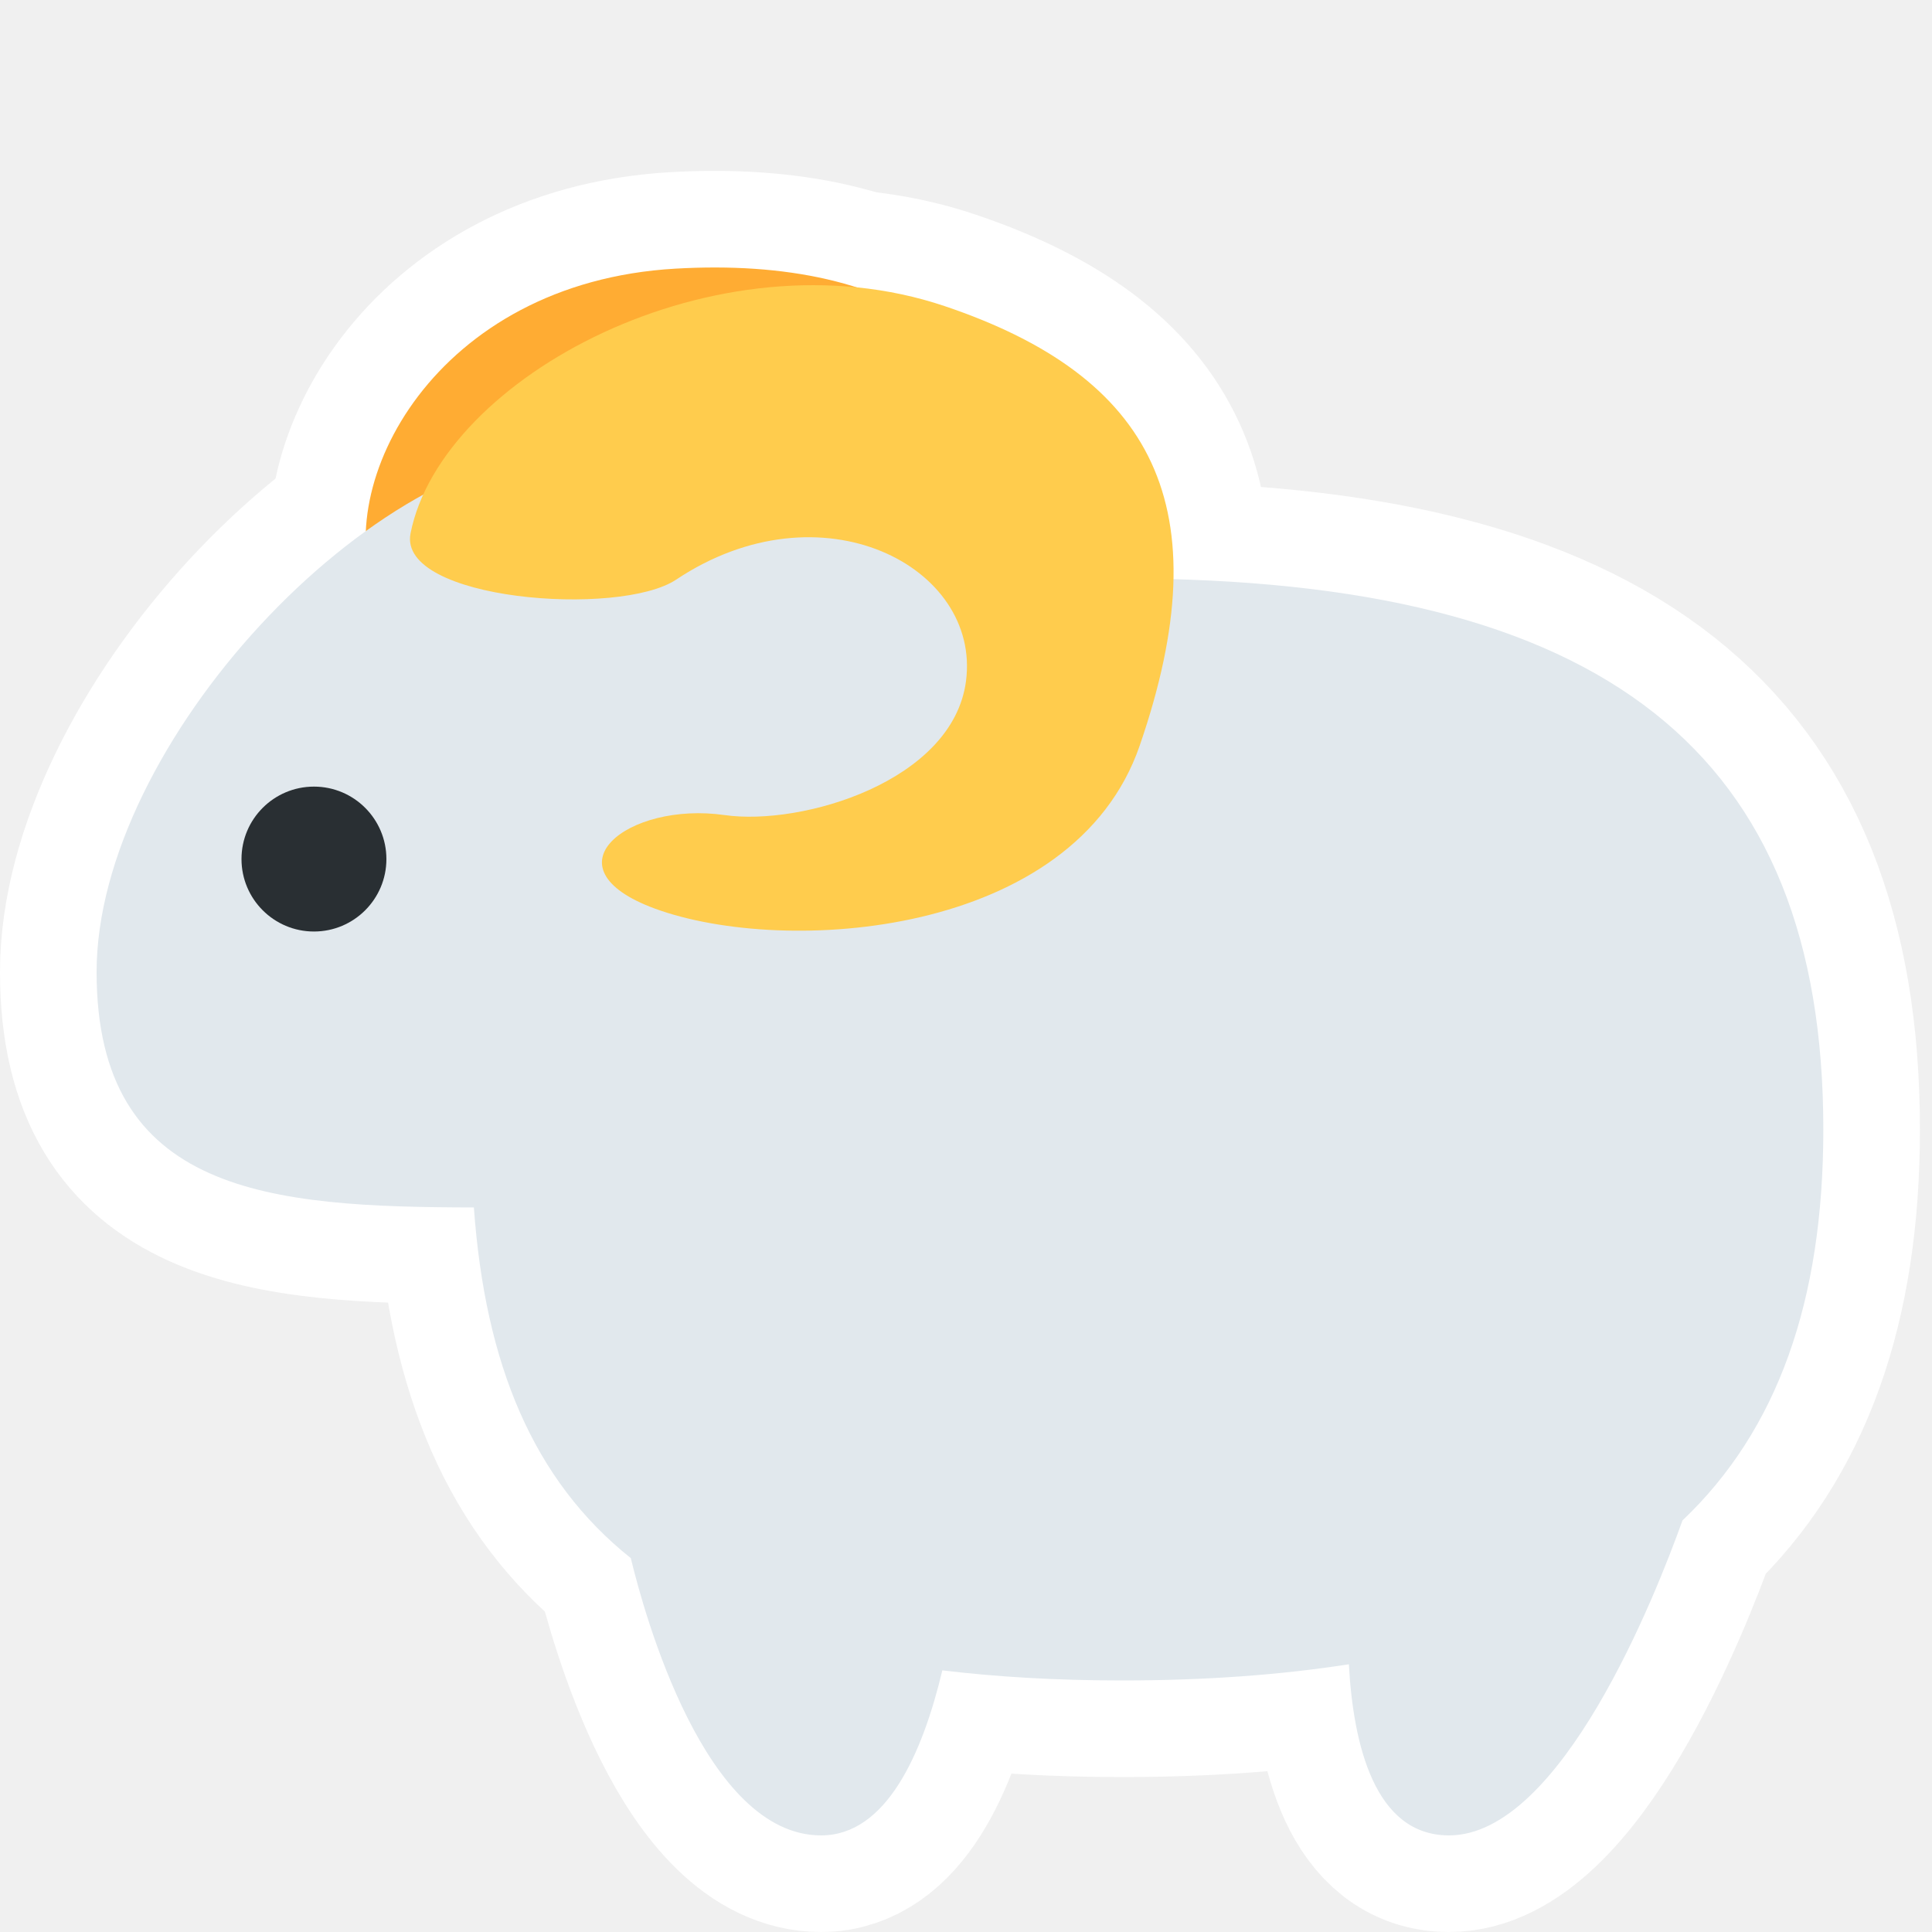
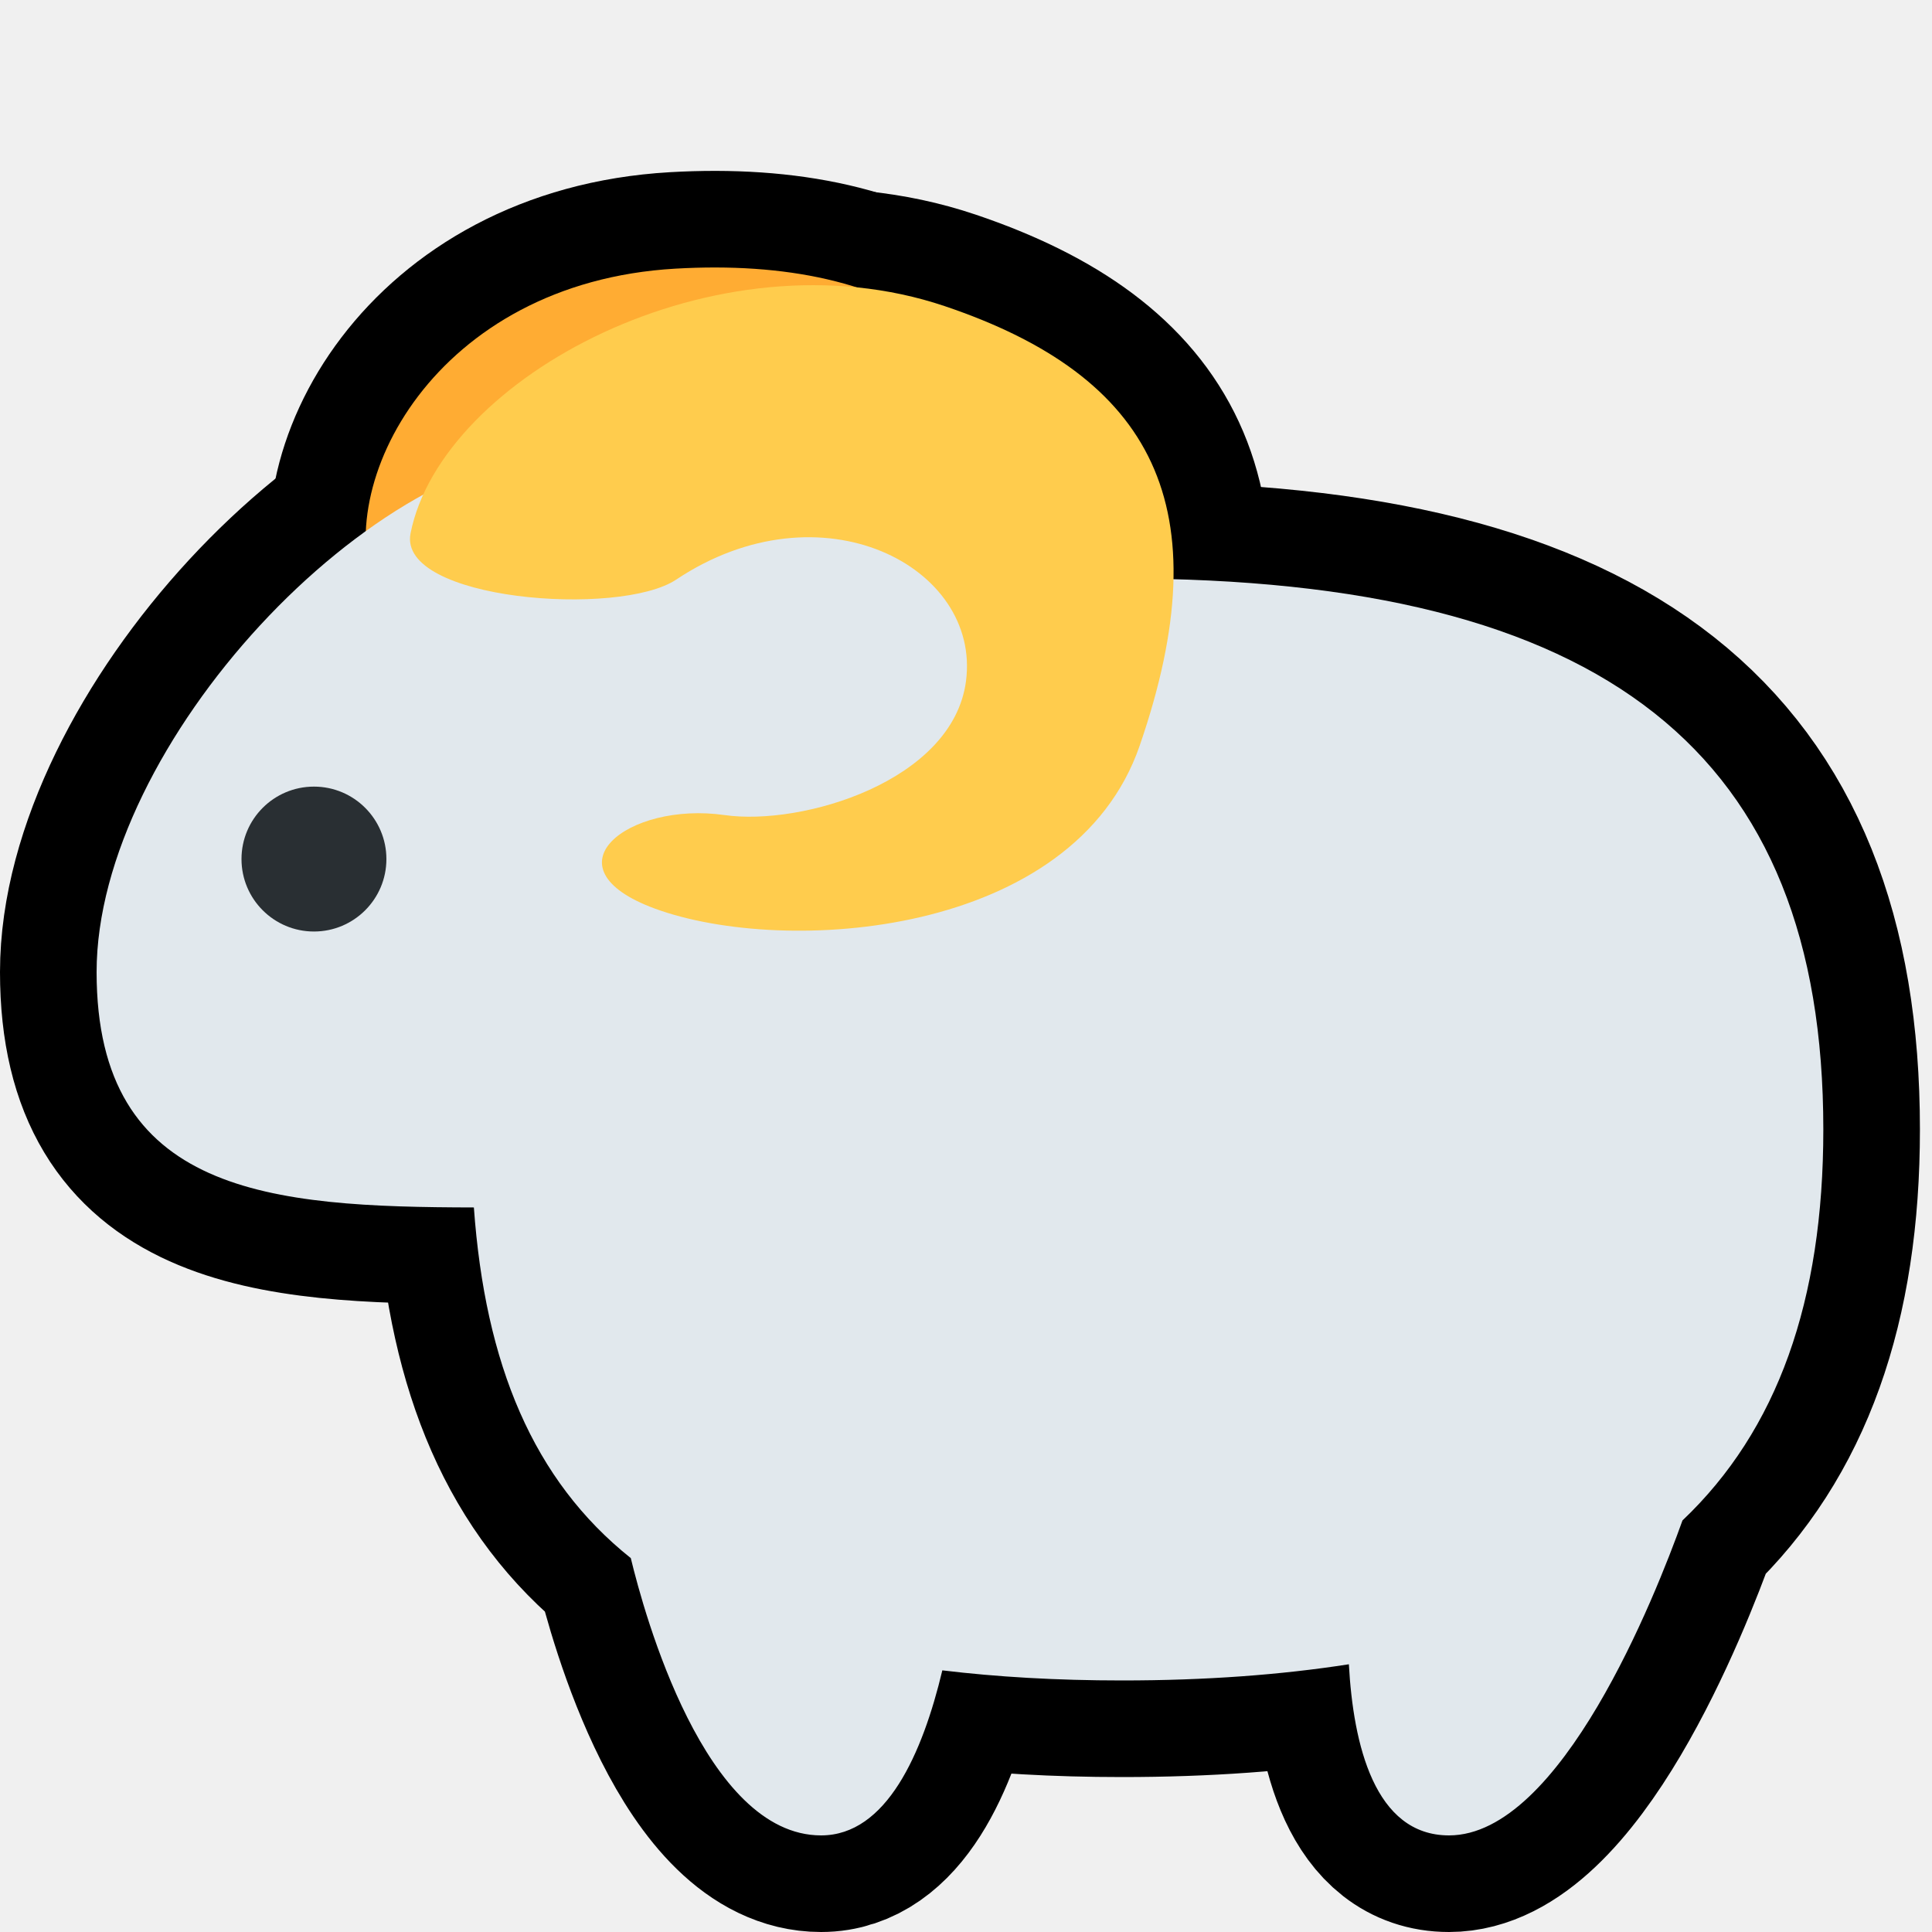
<svg xmlns="http://www.w3.org/2000/svg" viewBox="-2 -2 40 40">
  <g>
-     <path d="M11.983 3.562c4.543-.262 7.824 1.597 8.089 6.826.215 4.19-5.184 6.79-8.046 6.879-2.462.077-1.353-1.852.61-2.334 1.576-.387 4.124-2.413 3.602-4.44-.597-2.32-4.315-2.684-6.351.292-.798 1.167-3.554.873-4.096-.434-.958-2.309 1.211-6.502 6.192-6.789z" stroke="white" stroke-linejoin="round" stroke-width="4px" />
-     <path d="M35.75 21.384c0-7.783-4.495-11.407-14.519-11.407-1.087 0-2.083.051-3.018.137-1.36-2.423-4.845-2.828-8.213-2.828-4.304 0-10 6.145-10 10.839 0 4.608 3.606 4.866 7.811 4.874.233 3.245 1.226 5.647 3.249 7.26C11.337 31.409 12.594 36 15 36c1.353 0 2.099-1.695 2.51-3.417 1.128.136 2.359.209 3.722.209 1.733 0 3.288-.116 4.695-.335C26.017 34.114 26.458 36 28 36c2.317 0 4.273-4.956 4.834-6.521 1.969-1.87 2.916-4.545 2.916-8.095z" stroke="white" stroke-linejoin="round" stroke-width="4px" />
-     <circle cx="4.5" cy="15.786" r="1.5" stroke="white" stroke-linejoin="round" stroke-width="4px" />
-     <path d="M17.562 4.339c4.312 1.455 5.74 4.148 4.034 9.099-1.367 3.967-7.345 4.361-10.034 3.375C9.25 15.964 11 14.589 13 14.875c1.606.23 4.727-.698 5-2.773C18.312 9.727 15 8 12 10c-1.177.785-5.774.43-5.5-.958.638-3.226 6.335-6.298 11.062-4.703z" stroke="white" stroke-linejoin="round" stroke-width="4px" />
+     <path d="M11.983 3.562c4.543-.262 7.824 1.597 8.089 6.826.215 4.19-5.184 6.79-8.046 6.879-2.462.077-1.353-1.852.61-2.334 1.576-.387 4.124-2.413 3.602-4.44-.597-2.32-4.315-2.684-6.351.292-.798 1.167-3.554.873-4.096-.434-.958-2.309 1.211-6.502 6.192-6.789z" stroke="black" stroke-linejoin="round" stroke-width="4px" />
+     <path d="M35.75 21.384c0-7.783-4.495-11.407-14.519-11.407-1.087 0-2.083.051-3.018.137-1.36-2.423-4.845-2.828-8.213-2.828-4.304 0-10 6.145-10 10.839 0 4.608 3.606 4.866 7.811 4.874.233 3.245 1.226 5.647 3.249 7.26C11.337 31.409 12.594 36 15 36c1.353 0 2.099-1.695 2.51-3.417 1.128.136 2.359.209 3.722.209 1.733 0 3.288-.116 4.695-.335C26.017 34.114 26.458 36 28 36c2.317 0 4.273-4.956 4.834-6.521 1.969-1.87 2.916-4.545 2.916-8.095z" stroke="black" stroke-linejoin="round" stroke-width="4px" />
+     <circle cx="4.5" cy="15.786" r="1.5" stroke="black" stroke-linejoin="round" stroke-width="4px" />
+     <path d="M17.562 4.339c4.312 1.455 5.74 4.148 4.034 9.099-1.367 3.967-7.345 4.361-10.034 3.375C9.25 15.964 11 14.589 13 14.875c1.606.23 4.727-.698 5-2.773C18.312 9.727 15 8 12 10c-1.177.785-5.774.43-5.5-.958.638-3.226 6.335-6.298 11.062-4.703z" stroke="black" stroke-linejoin="round" stroke-width="4px" />
  </g>
  <path fill="#FFAC33" d="M11.983 3.562c4.543-.262 7.824 1.597 8.089 6.826.215 4.19-5.184 6.79-8.046 6.879-2.462.077-1.353-1.852.61-2.334 1.576-.387 4.124-2.413 3.602-4.44-.597-2.32-4.315-2.684-6.351.292-.798 1.167-3.554.873-4.096-.434-.958-2.309 1.211-6.502 6.192-6.789z" />
  <path fill="#E1E8ED" d="M35.75 21.384c0-7.783-4.495-11.407-14.519-11.407-1.087 0-2.083.051-3.018.137-1.36-2.423-4.845-2.828-8.213-2.828-4.304 0-10 6.145-10 10.839 0 4.608 3.606 4.866 7.811 4.874.233 3.245 1.226 5.647 3.249 7.26C11.337 31.409 12.594 36 15 36c1.353 0 2.099-1.695 2.51-3.417 1.128.136 2.359.209 3.722.209 1.733 0 3.288-.116 4.695-.335C26.017 34.114 26.458 36 28 36c2.317 0 4.273-4.956 4.834-6.521 1.969-1.87 2.916-4.545 2.916-8.095z" />
  <circle fill="#292F33" cx="4.5" cy="15.786" r="1.5" />
  <path fill="#FFCC4D" d="M17.562 4.339c4.312 1.455 5.74 4.148 4.034 9.099-1.367 3.967-7.345 4.361-10.034 3.375C9.25 15.964 11 14.589 13 14.875c1.606.23 4.727-.698 5-2.773C18.312 9.727 15 8 12 10c-1.177.785-5.774.43-5.5-.958.638-3.226 6.335-6.298 11.062-4.703z" />
</svg>
